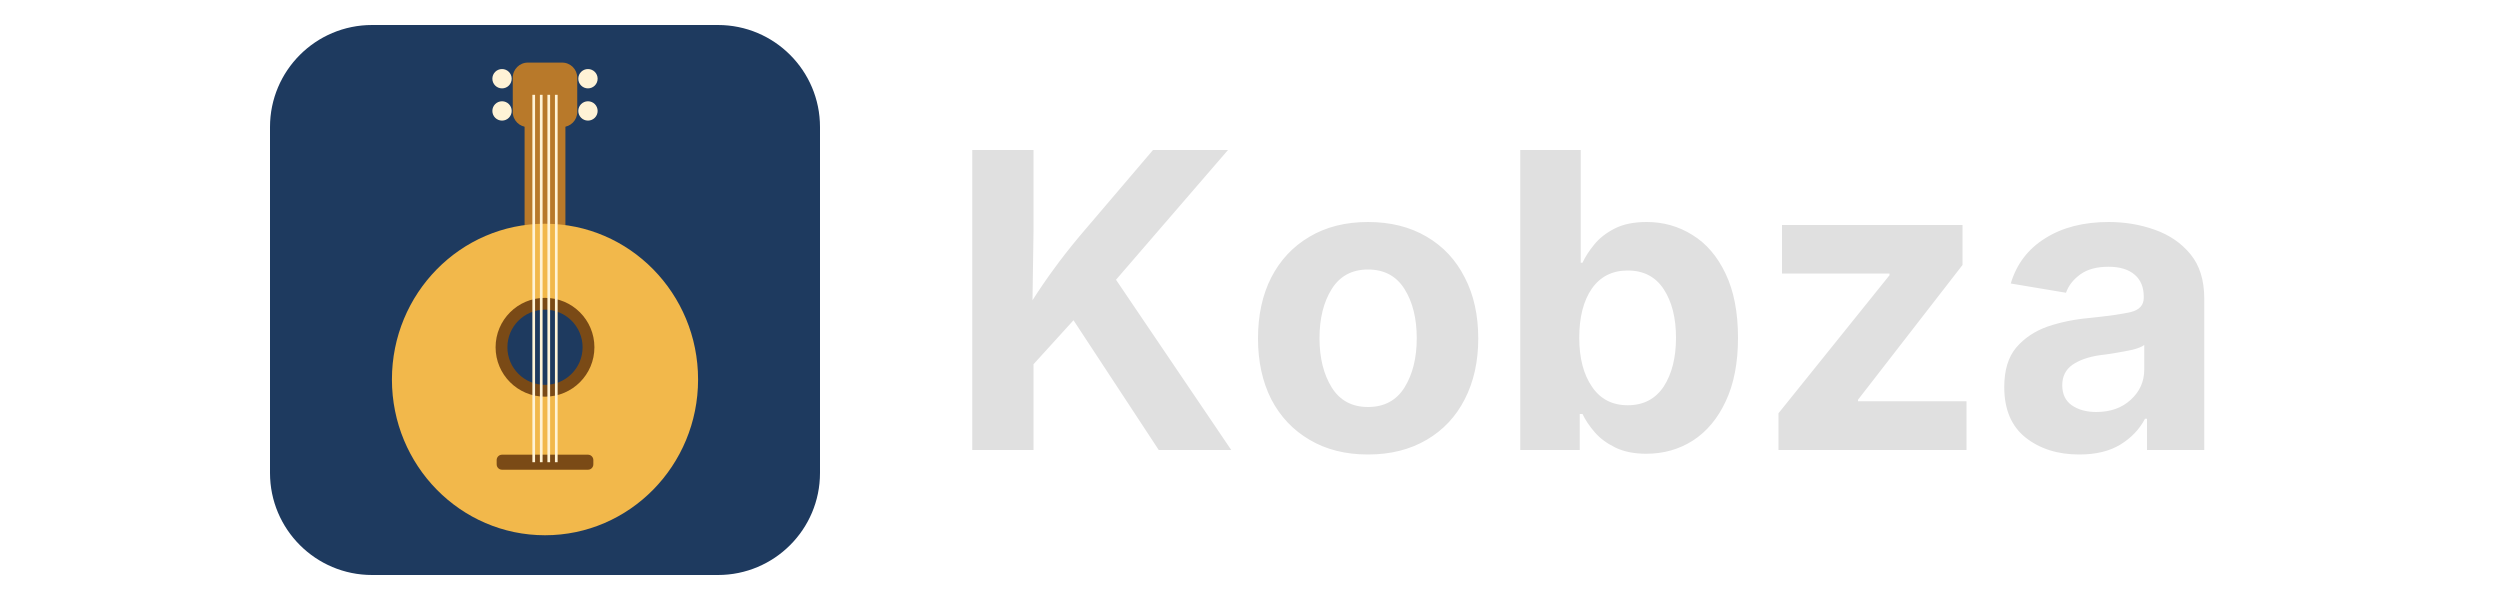
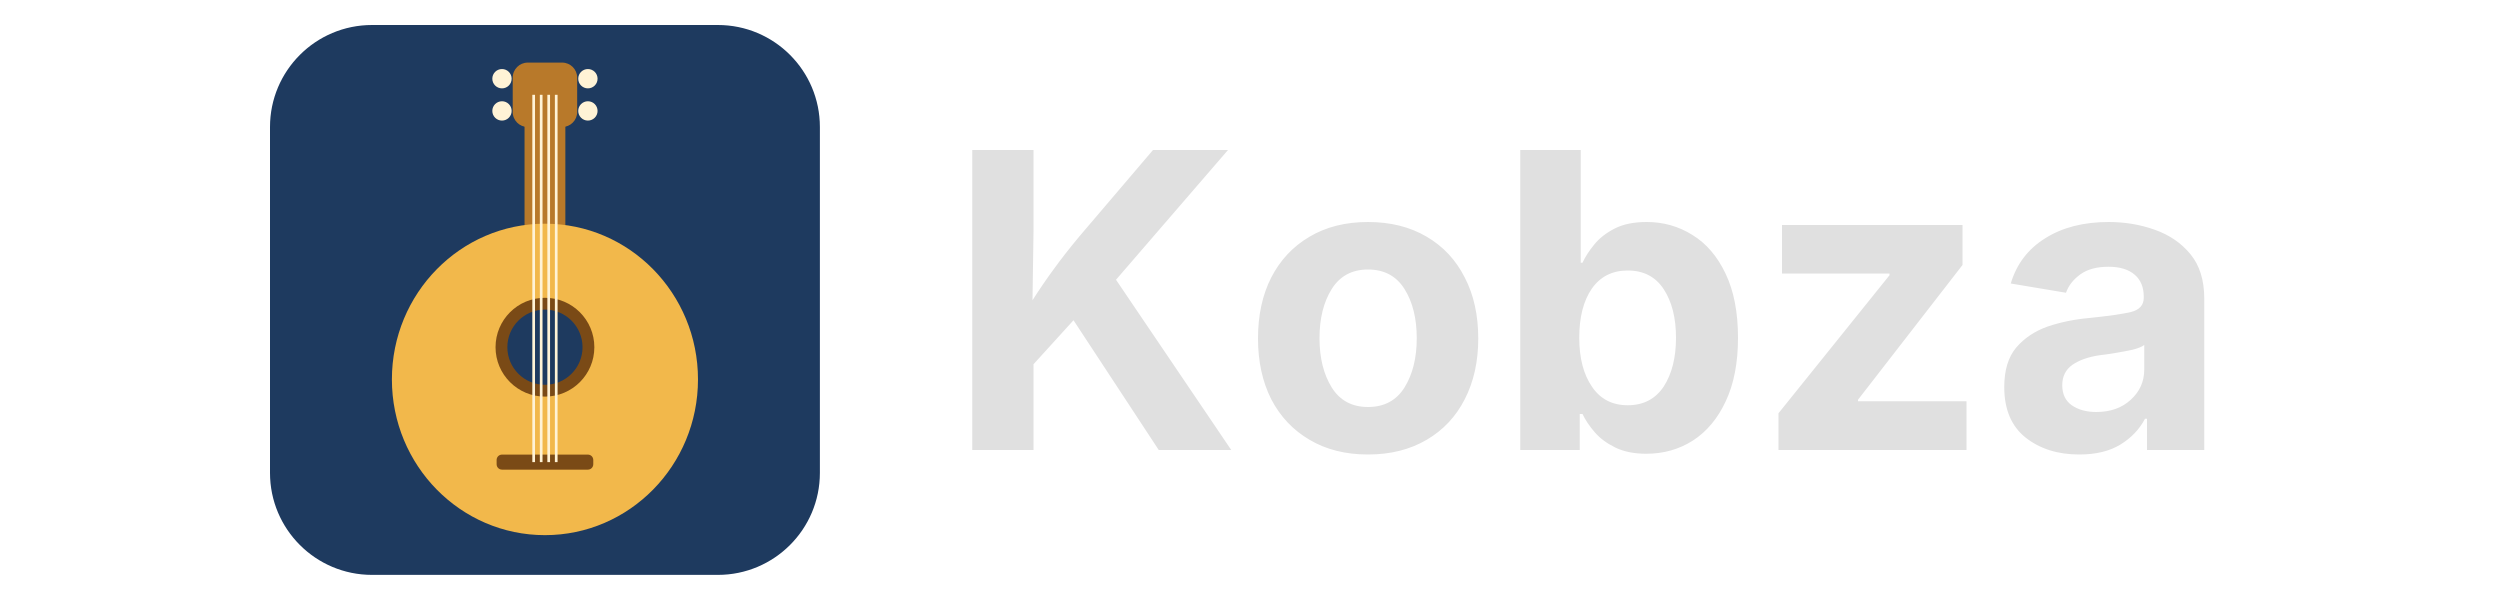
<svg xmlns="http://www.w3.org/2000/svg" width="100" height="24">
-   <g transform="translate(10.8 1)scale(0.0214844)">
-     <rect width="1024" height="1024" rx="190" fill="#1e3a5f" />
-     <rect x="452" y="70" width="120" height="120" rx="28" fill="#b8792a" />
+   <g transform="translate(10.8 1)scale(.02148)">
+     <rect width="1024" height="1024" fill="#1e3a5f" rx="190" />
+     <rect width="120" height="120" x="452" y="70" fill="#b8792a" rx="28" />
    <circle cx="432" cy="100" r="18" fill="#fff3d6" />
    <circle cx="432" cy="160" r="18" fill="#fff3d6" />
    <circle cx="592" cy="100" r="18" fill="#fff3d6" />
    <circle cx="592" cy="160" r="18" fill="#fff3d6" />
-     <rect x="474" y="170" width="76" height="350" fill="#b8792a" />
-     <ellipse cx="512" cy="660" rx="285" ry="290" fill="#f2b84b" />
+     <path fill="#b8792a" d="M474 170H550V520H474z" />
+     <ellipse cx="512" cy="660" fill="#f2b84b" rx="285" ry="290" />
    <circle cx="512" cy="600" r="92" fill="#7a4a16" />
    <circle cx="512" cy="600" r="70" fill="#1e3a5f" />
-     <rect x="422" y="800" width="180" height="28" rx="10" fill="#7a4a16" />
+     <rect width="180" height="28" x="422" y="800" fill="#7a4a16" rx="10" />
    <path stroke="#fff3d6" stroke-width="5" d="M491 130V814 M505 130V814 M519 130V814 M533 130V814" />
  </g>
  <path fill="#e0e0e0" d="M38.89 18V6H41.34V9.28L41.3 12.01Q41.7 11.38 42.14 10.78Q42.58 10.17 43.18 9.45L46.12 6H49.12L44.64 11.19L49.25 18H46.35L42.94 12.81L41.34 14.57V18ZM54.72 18.18Q53.37 18.18 52.38 17.59Q51.39 17.01 50.85 15.97Q50.32 14.92 50.32 13.54Q50.32 12.14 50.85 11.1Q51.39 10.05 52.38 9.47Q53.37 8.88 54.72 8.88Q56.07 8.88 57.07 9.47Q58.06 10.05 58.59 11.1Q59.13 12.14 59.13 13.54Q59.13 14.92 58.59 15.97Q58.06 17.01 57.07 17.59Q56.07 18.18 54.72 18.18ZM54.72 16.28Q55.69 16.28 56.18 15.5Q56.67 14.71 56.67 13.53Q56.67 12.34 56.18 11.56Q55.69 10.78 54.72 10.78Q53.76 10.78 53.27 11.56Q52.78 12.34 52.78 13.53Q52.78 14.71 53.27 15.5Q53.76 16.28 54.72 16.28ZM65.85 18.15Q65.12 18.15 64.61 17.9Q64.1 17.65 63.79 17.29Q63.47 16.92 63.3 16.56H63.19V18H60.81V6H63.23V10.51H63.3Q63.46 10.16 63.77 9.78Q64.08 9.4 64.59 9.14Q65.1 8.88 65.87 8.88Q66.87 8.88 67.7 9.4Q68.53 9.91 69.02 10.94Q69.52 11.98 69.52 13.51Q69.52 15.01 69.03 16.05Q68.55 17.08 67.72 17.62Q66.89 18.15 65.85 18.15ZM65.11 16.21Q66.05 16.21 66.55 15.46Q67.04 14.7 67.04 13.51Q67.04 12.32 66.55 11.57Q66.06 10.82 65.11 10.82Q64.18 10.82 63.67 11.55Q63.17 12.28 63.17 13.51Q63.17 14.73 63.68 15.47Q64.18 16.21 65.11 16.21ZM71.14 18V16.53L75.58 11.01V10.94H71.28V9H78.5V10.6L74.32 15.99V16.05H78.66V18ZM83.17 18.18Q81.88 18.18 81.02 17.5Q80.17 16.82 80.17 15.48Q80.17 14.47 80.65 13.9Q81.14 13.33 81.91 13.06Q82.68 12.8 83.57 12.72Q84.73 12.6 85.24 12.48Q85.75 12.35 85.75 11.91V11.87Q85.75 11.3 85.39 10.99Q85.02 10.67 84.34 10.67Q83.64 10.67 83.22 10.97Q82.79 11.28 82.64 11.71L80.43 11.34Q80.78 10.17 81.81 9.53Q82.84 8.88 84.35 8.88Q85.32 8.88 86.19 9.19Q87.07 9.5 87.62 10.17Q88.17 10.84 88.17 11.94V18H85.88V16.75H85.8Q85.47 17.38 84.82 17.78Q84.17 18.18 83.17 18.18ZM83.85 16.48Q84.7 16.48 85.23 15.99Q85.77 15.5 85.77 14.78V13.8Q85.62 13.91 85.3 13.99Q84.97 14.06 84.61 14.12Q84.25 14.18 83.98 14.21Q83.31 14.31 82.9 14.59Q82.49 14.88 82.49 15.41Q82.49 15.94 82.87 16.21Q83.26 16.48 83.85 16.48Z" />
</svg>
